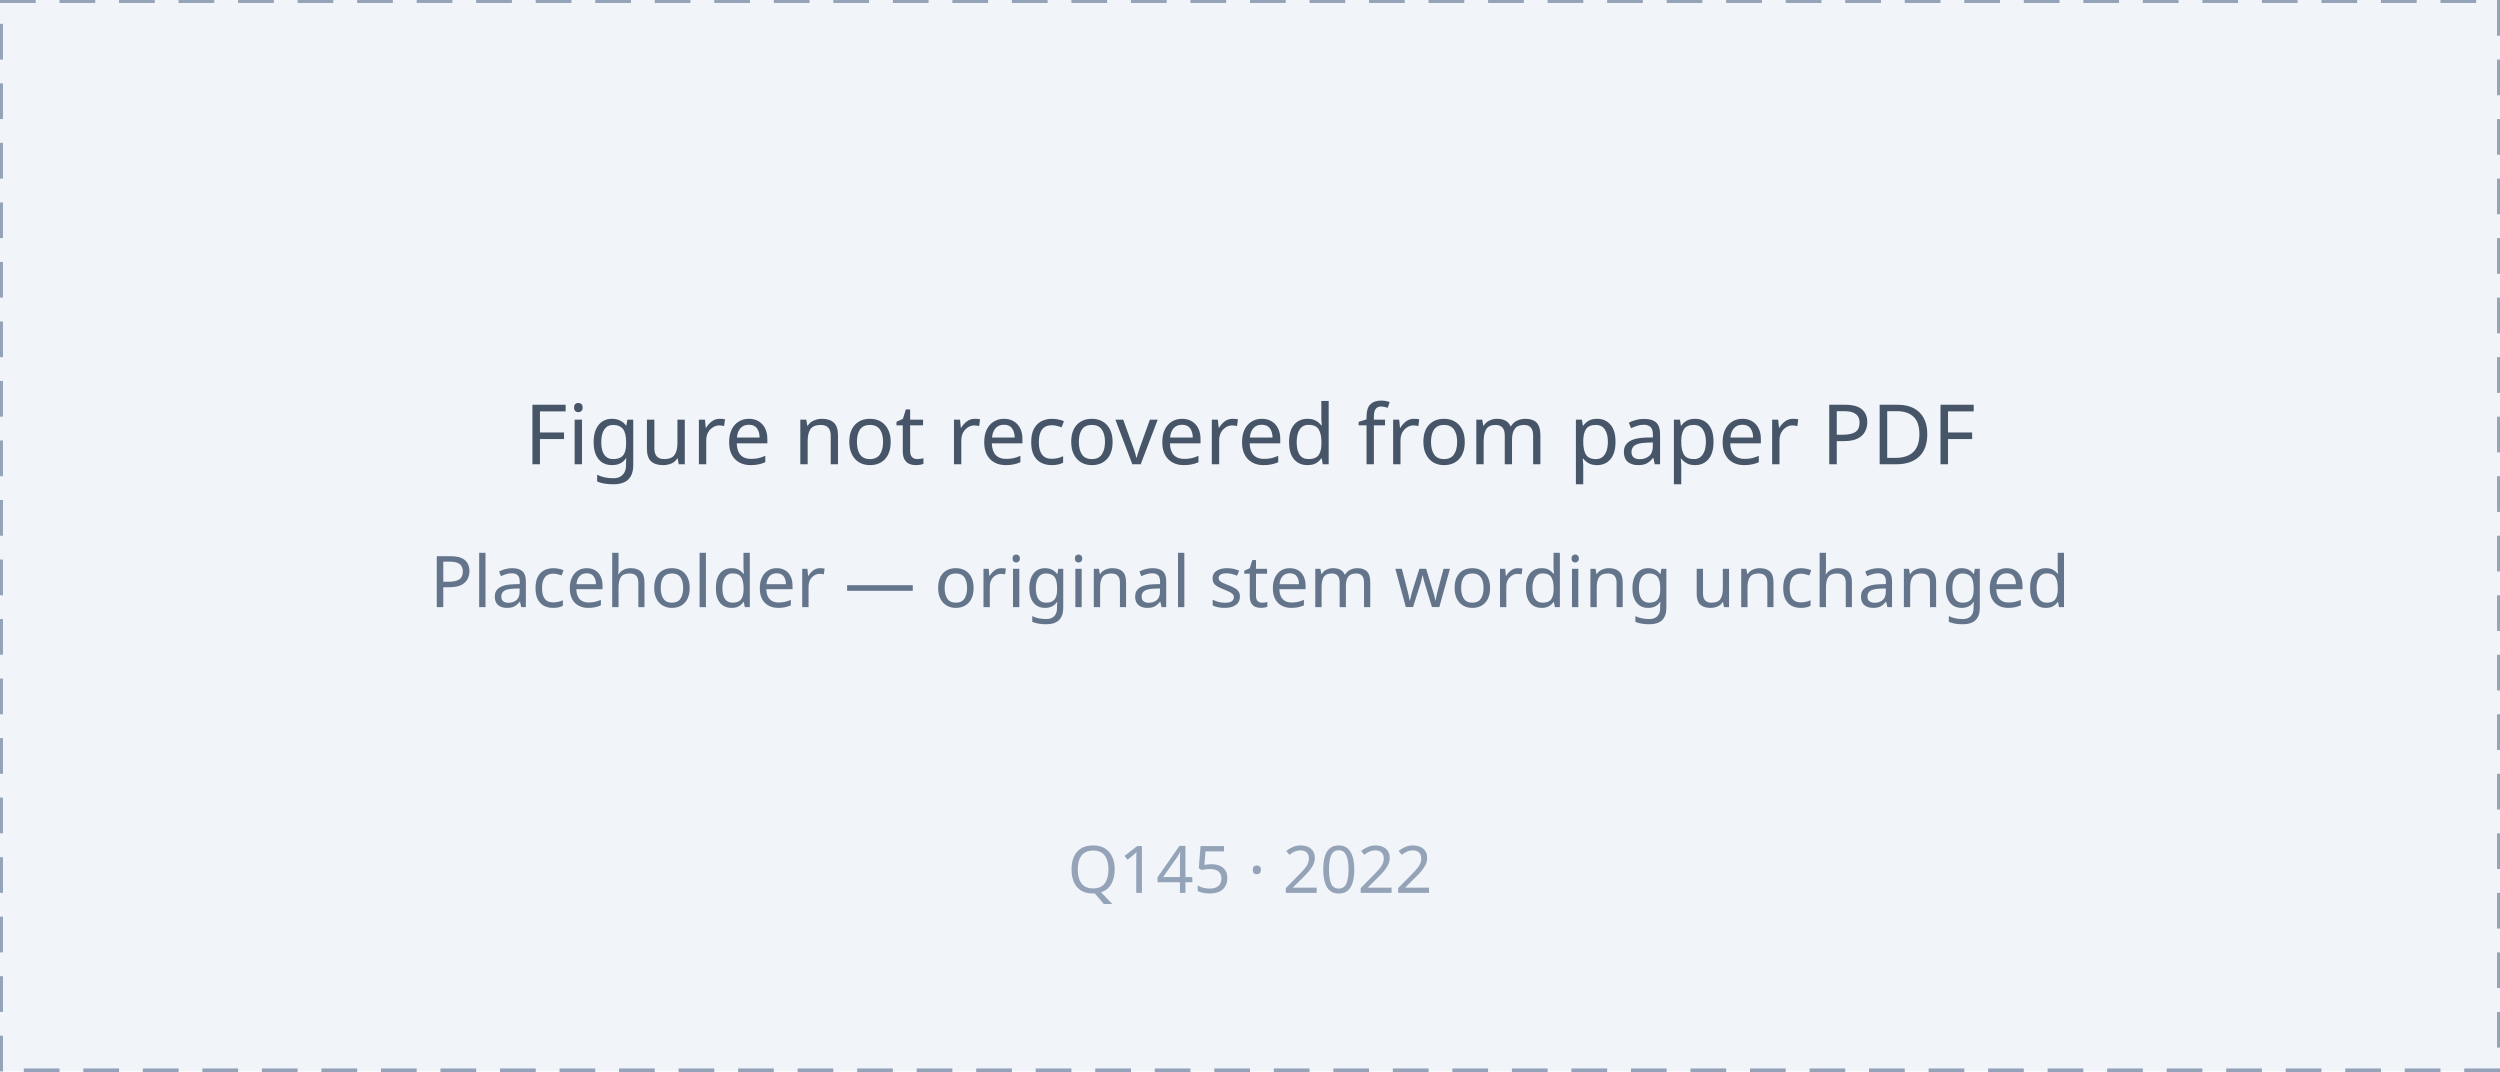
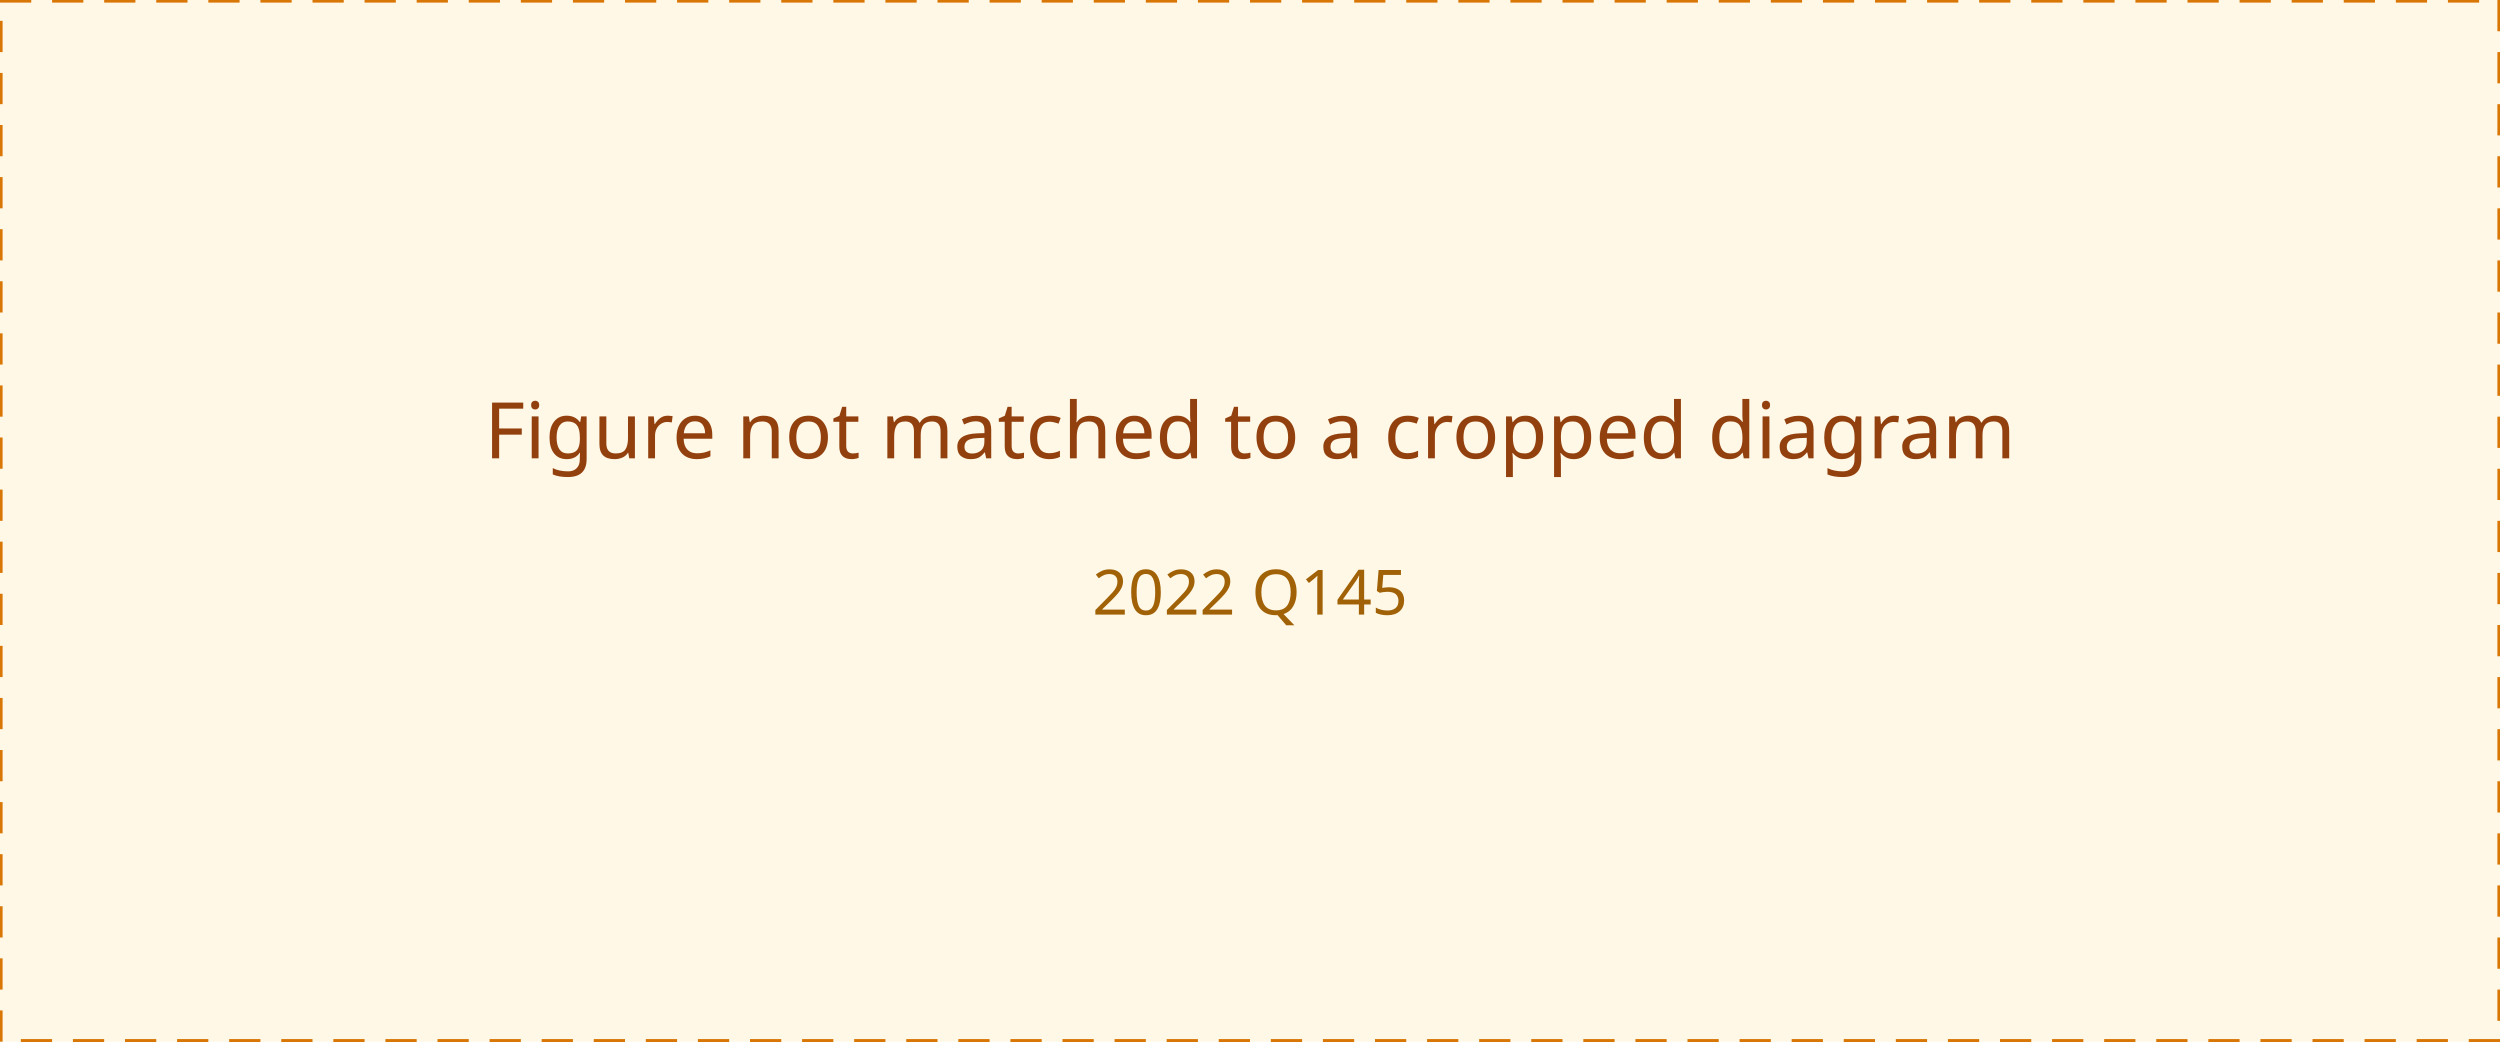
- <svg xmlns="http://www.w3.org/2000/svg" viewBox="0 0 420 180" role="img">
-   <rect width="420" height="180" fill="#f1f5f9" stroke="#94a3b8" stroke-dasharray="6 4" />
-   <text x="210" y="78" text-anchor="middle" font-family="sans-serif" font-size="14" fill="#475569">Figure not recovered from paper PDF</text>
-   <text x="210" y="102" text-anchor="middle" font-family="sans-serif" font-size="12" fill="#64748b">Placeholder — original stem wording unchanged</text>
-   <text x="210" y="150" text-anchor="middle" font-family="sans-serif" font-size="11" fill="#94a3b8">Q145 · 2022</text>
+ <svg xmlns="http://www.w3.org/2000/svg" viewBox="0 0 480 200" role="img">
+   <rect width="480" height="200" fill="#fff8e6" stroke="#d97706" stroke-dasharray="6 4" />
+   <text x="240" y="88" text-anchor="middle" font-family="sans-serif" font-size="15" fill="#92400e">Figure not matched to a cropped diagram</text>
+   <text x="240" y="118" text-anchor="middle" font-family="sans-serif" font-size="12" fill="#a16207">2022 Q145</text>
</svg>
